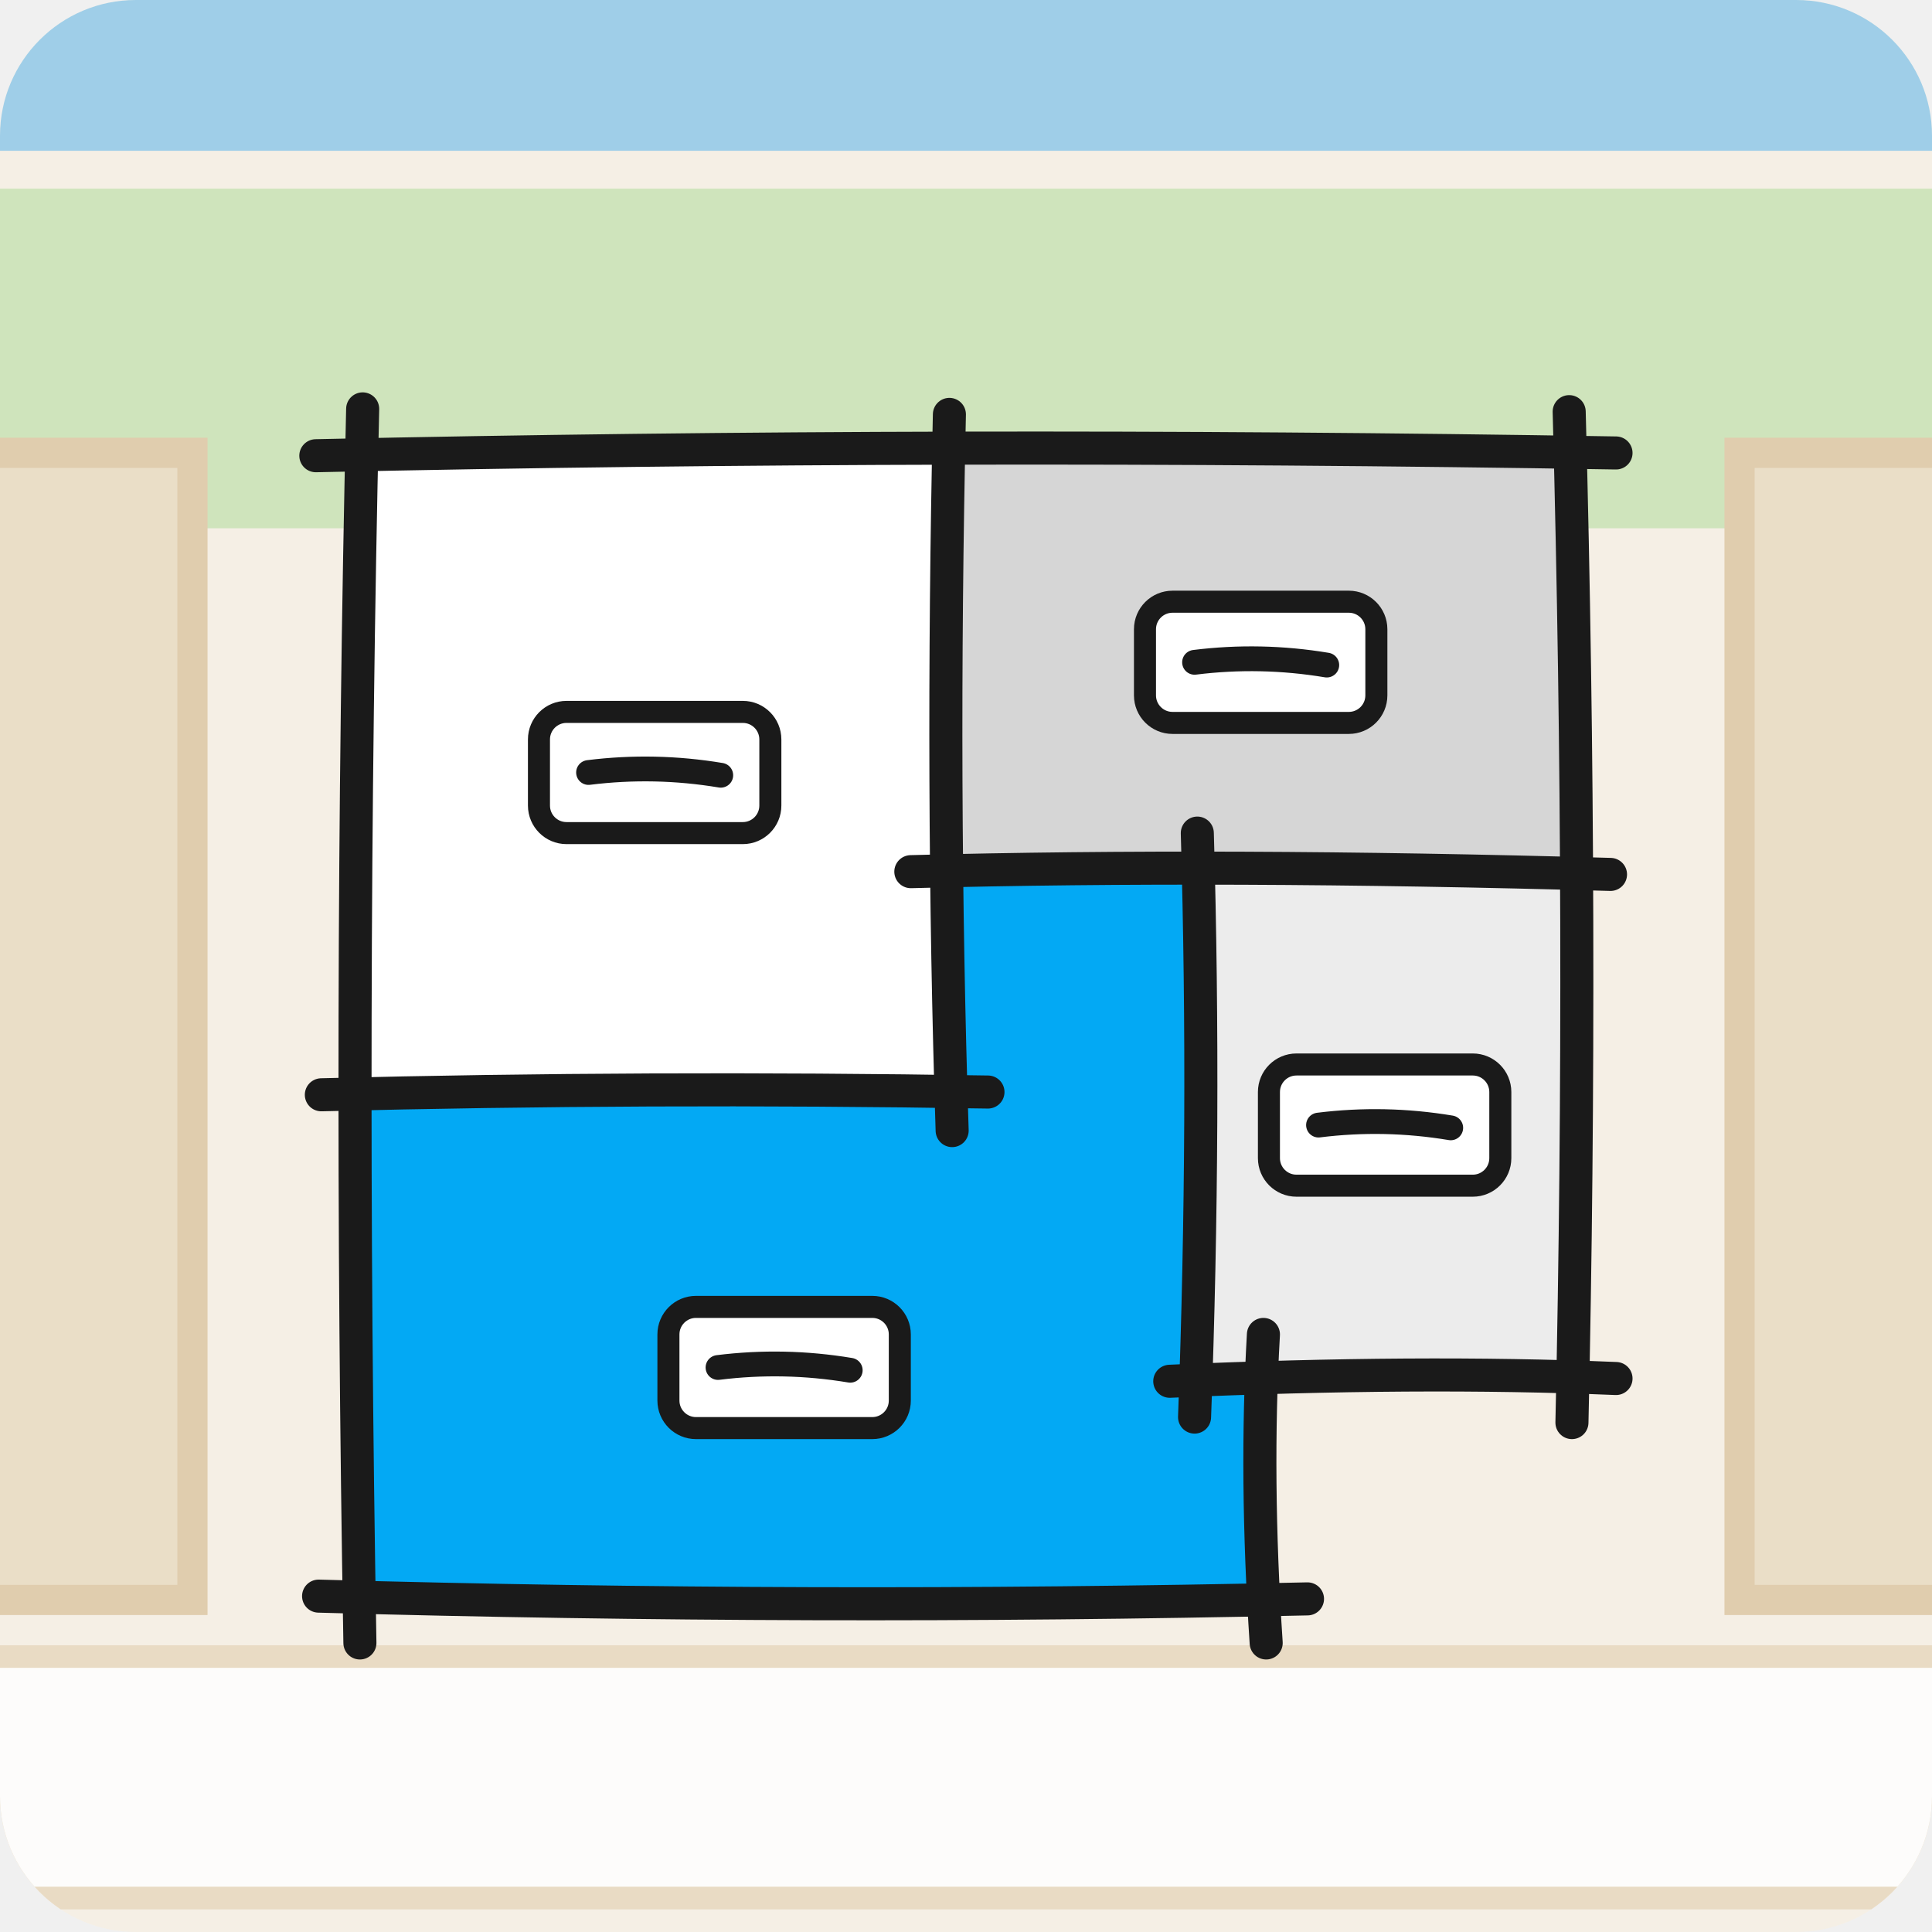
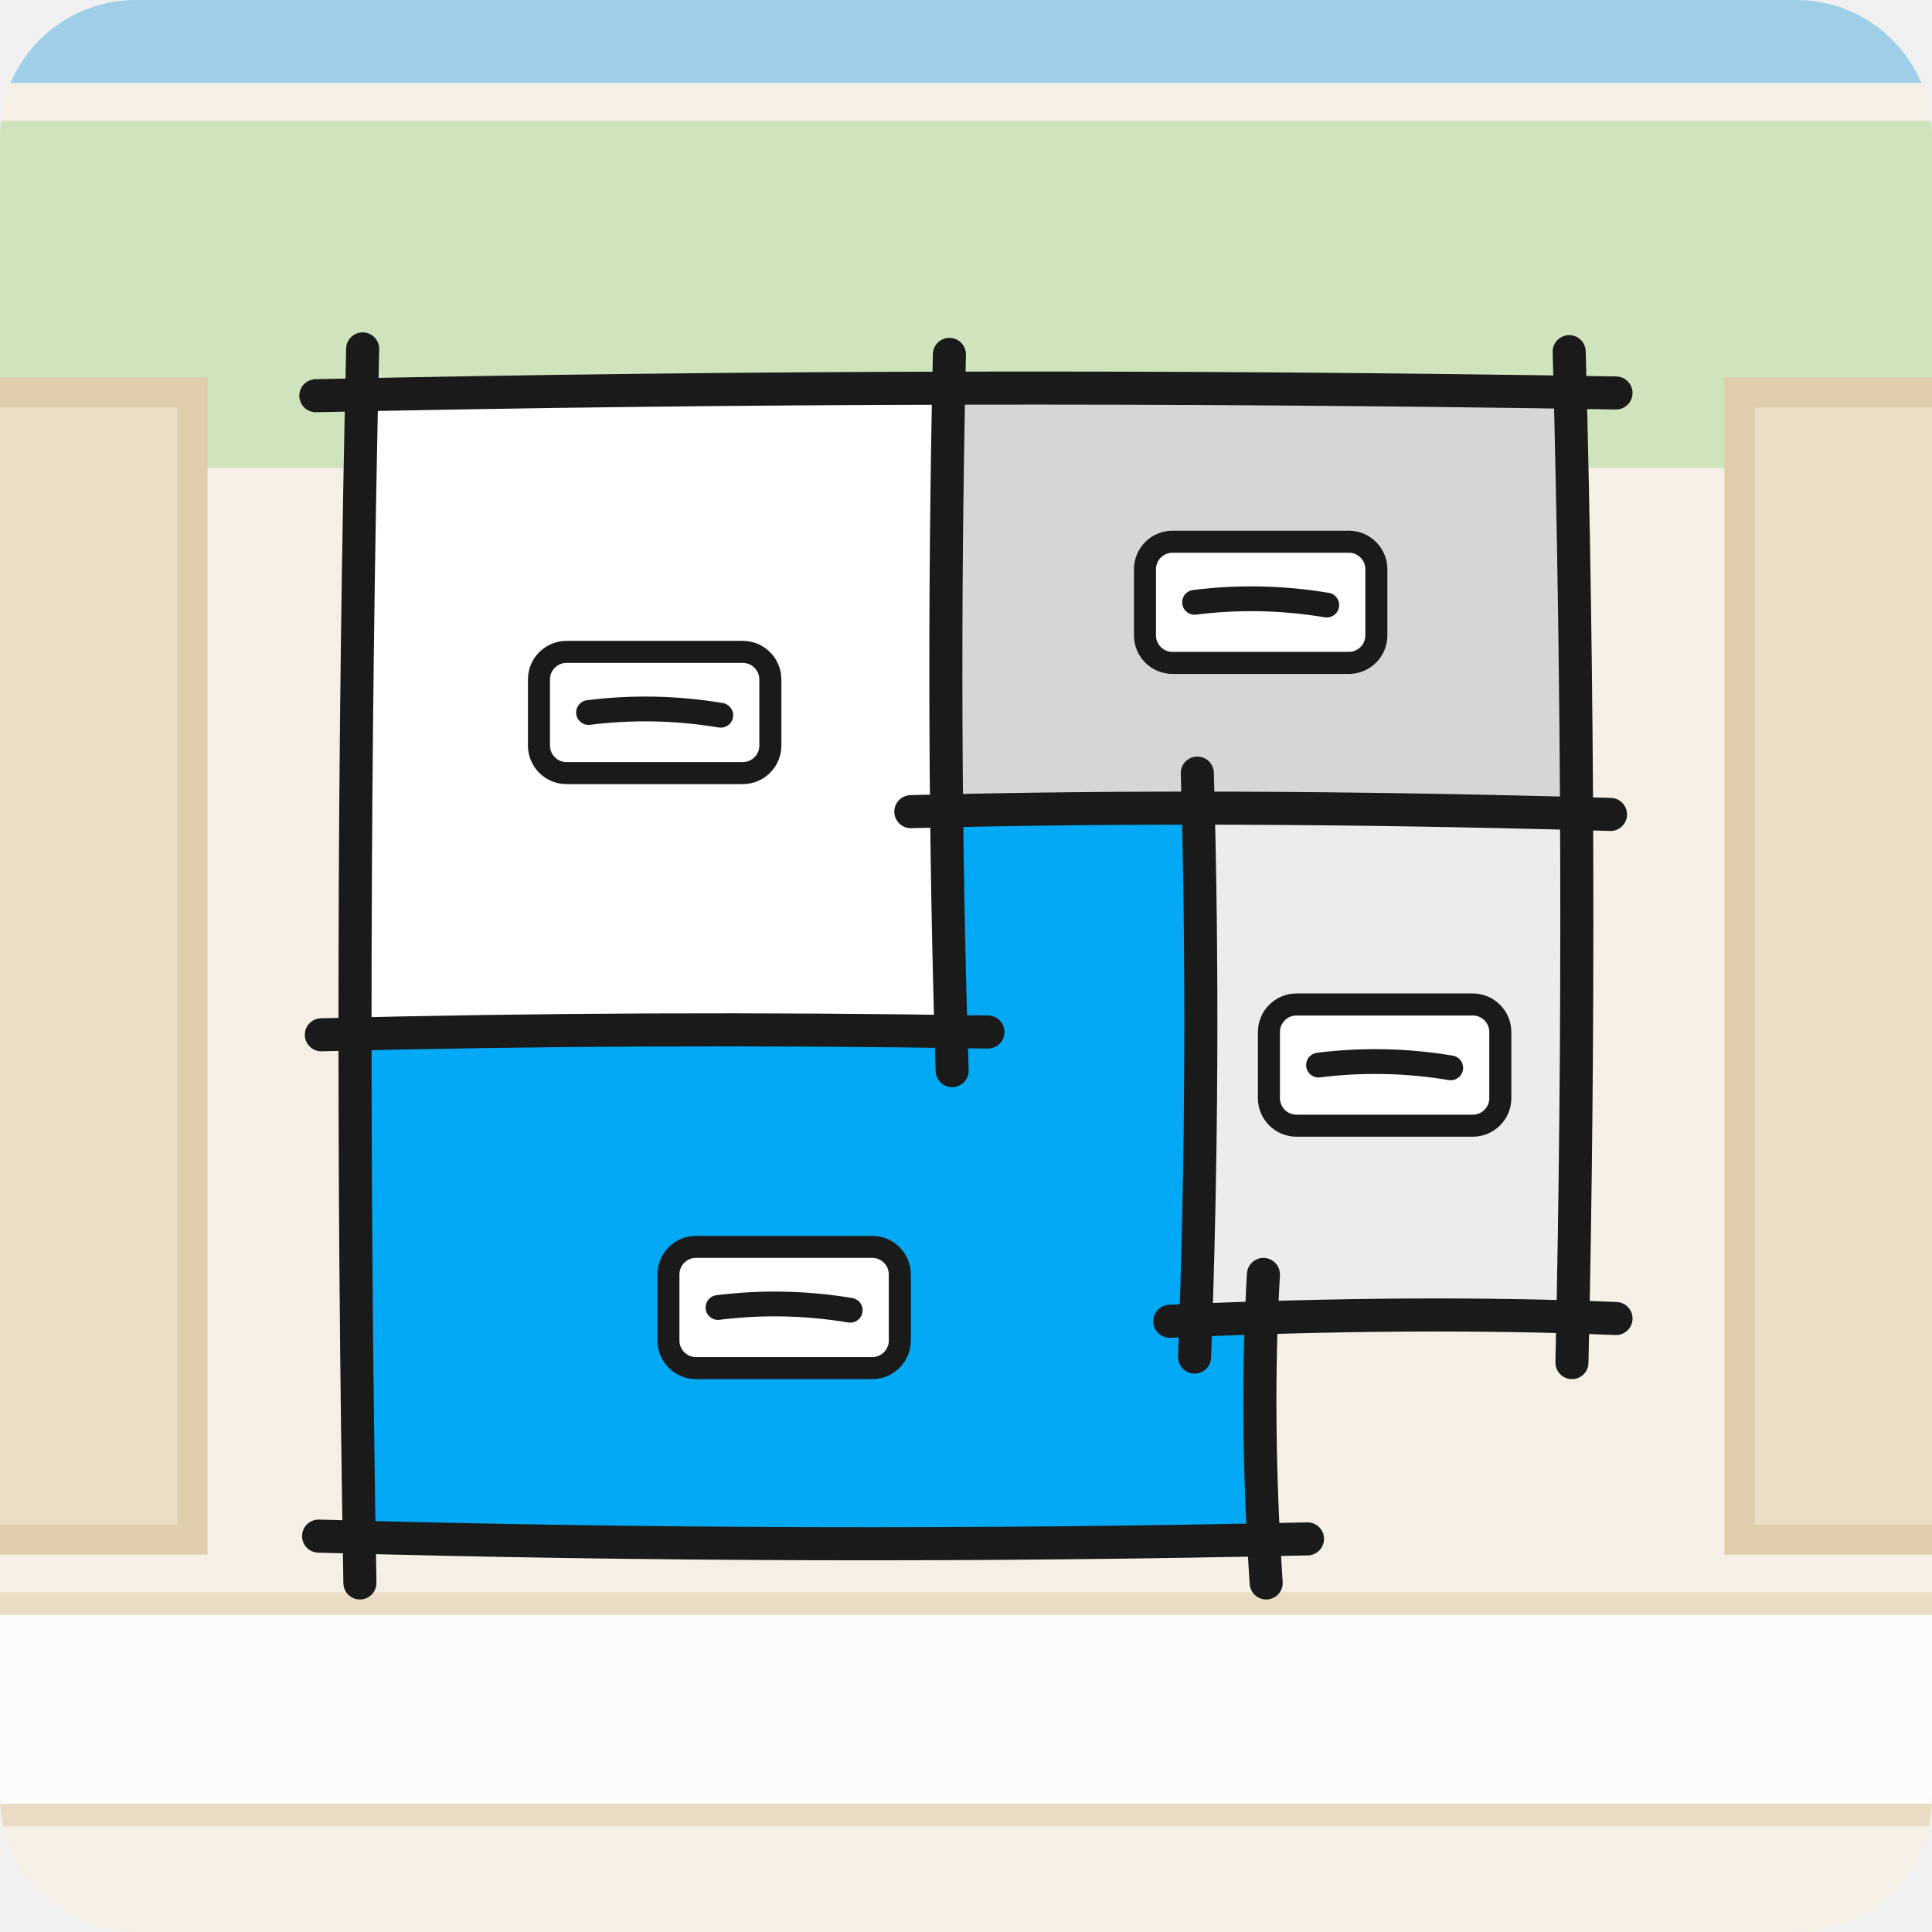
<svg xmlns="http://www.w3.org/2000/svg" viewBox="0 0 512 512" width="512" height="512">
  <defs>
    <clipPath id="tile">
      <rect width="512" height="512" rx="36" />
    </clipPath>
  </defs>
  <g clip-path="url(#tile)">
    <rect width="512" height="512" fill="rgb(245,239,229)" />
-     <rect y="0" width="512" height="40" fill="rgb(159,206,232)" />
-     <rect y="40" width="512" height="10" fill="rgb(245,239,229)" />
-     <rect y="50" width="512" height="90" fill="rgb(207,228,188)" />
-     <rect x="461" y="120" width="160" height="304" fill="rgb(234,222,199)" stroke="rgb(224,205,174)" stroke-width="8" />
-     <rect x="-109" y="120" width="160" height="304" fill="rgb(234,222,199)" stroke="rgb(224,205,174)" stroke-width="8" />
-     <rect y="436" width="512" height="70" fill="rgb(233,219,196)" />
-     <rect y="442" width="512" height="58" fill="rgb(253,252,251)" />
+     <rect width="512" height="22" fill="rgb(159,206,232)" />
+     <rect y="32" width="512" height="92" fill="rgb(207,228,188)" />
+     <g fill="rgb(234,222,199)" stroke="rgb(224,205,174)" stroke-width="8">
+       <rect x="-109" y="104" width="160" height="304" />
+       <rect x="461" y="104" width="160" height="304" />
+     </g>
+     <rect y="422" width="512" height="62" fill="rgb(233,219,196)" />
+     <rect y="428" width="512" height="50" fill="rgb(253,252,251)" />
  </g>
-   <g transform="translate(69.1 85.0) scale(0.73)">
+   <g transform="translate(69.1 69.1) scale(0.73)">
    <g stroke="none">
      <path fill="#ffffff" d="M36 48 L250 48 L250 280 L36 280 Z" />
      <path fill="#d6d6d6" d="M250 48 L476 48 L476 200 L250 200 Z" />
      <path fill="#ececec" d="M340 200 L476 200 L476 384 L340 384 Z" />
      <path fill="#03a9f4" d="M36 280 L250 280 L250 200 L340 200 L340 384 L364 384 L364 464 L36 464 Z" />
    </g>
    <g fill="none" stroke="#1a1a1a" stroke-linecap="round" stroke-linejoin="round" stroke-width="12">
      <path d="M20 49 Q 250 44 492 48" />
      <path d="M37 32 Q 32 250 36 480" />
      <path d="M21 463 Q 200 468 380 464" />
      <path d="M475 33 Q 480 220 476 400" />
      <path d="M330 385 Q 420 381 492 384" />
      <path d="M364 368 Q 361 420 365 480" />
      <path d="M250 34 Q 247 170 251 294" />
      <path d="M22 281 Q 140 278 264 280" />
      <path d="M236 200 Q 350 197 490 201" />
      <path d="M340 186 Q 343 290 339 398" />
    </g>
    <g>
      <rect x="101.0" y="142.0" width="84" height="44" rx="10" fill="#ffffff" stroke="#1a1a1a" stroke-width="8" />
      <path d="M119.0 164 Q 143 161 167.0 165" stroke="#1a1a1a" stroke-width="9" stroke-linecap="round" fill="none" />
      <rect x="321.0" y="102.0" width="84" height="44" rx="10" fill="#ffffff" stroke="#1a1a1a" stroke-width="8" />
      <path d="M339.0 124 Q 363 121 387.0 125" stroke="#1a1a1a" stroke-width="9" stroke-linecap="round" fill="none" />
      <rect x="366.0" y="270.0" width="84" height="44" rx="10" fill="#ffffff" stroke="#1a1a1a" stroke-width="8" />
      <path d="M384.0 292 Q 408 289 432.0 293" stroke="#1a1a1a" stroke-width="9" stroke-linecap="round" fill="none" />
      <rect x="148.0" y="358.0" width="84" height="44" rx="10" fill="#ffffff" stroke="#1a1a1a" stroke-width="8" />
      <path d="M166.0 380 Q 190 377 214.0 381" stroke="#1a1a1a" stroke-width="9" stroke-linecap="round" fill="none" />
    </g>
  </g>
</svg>
